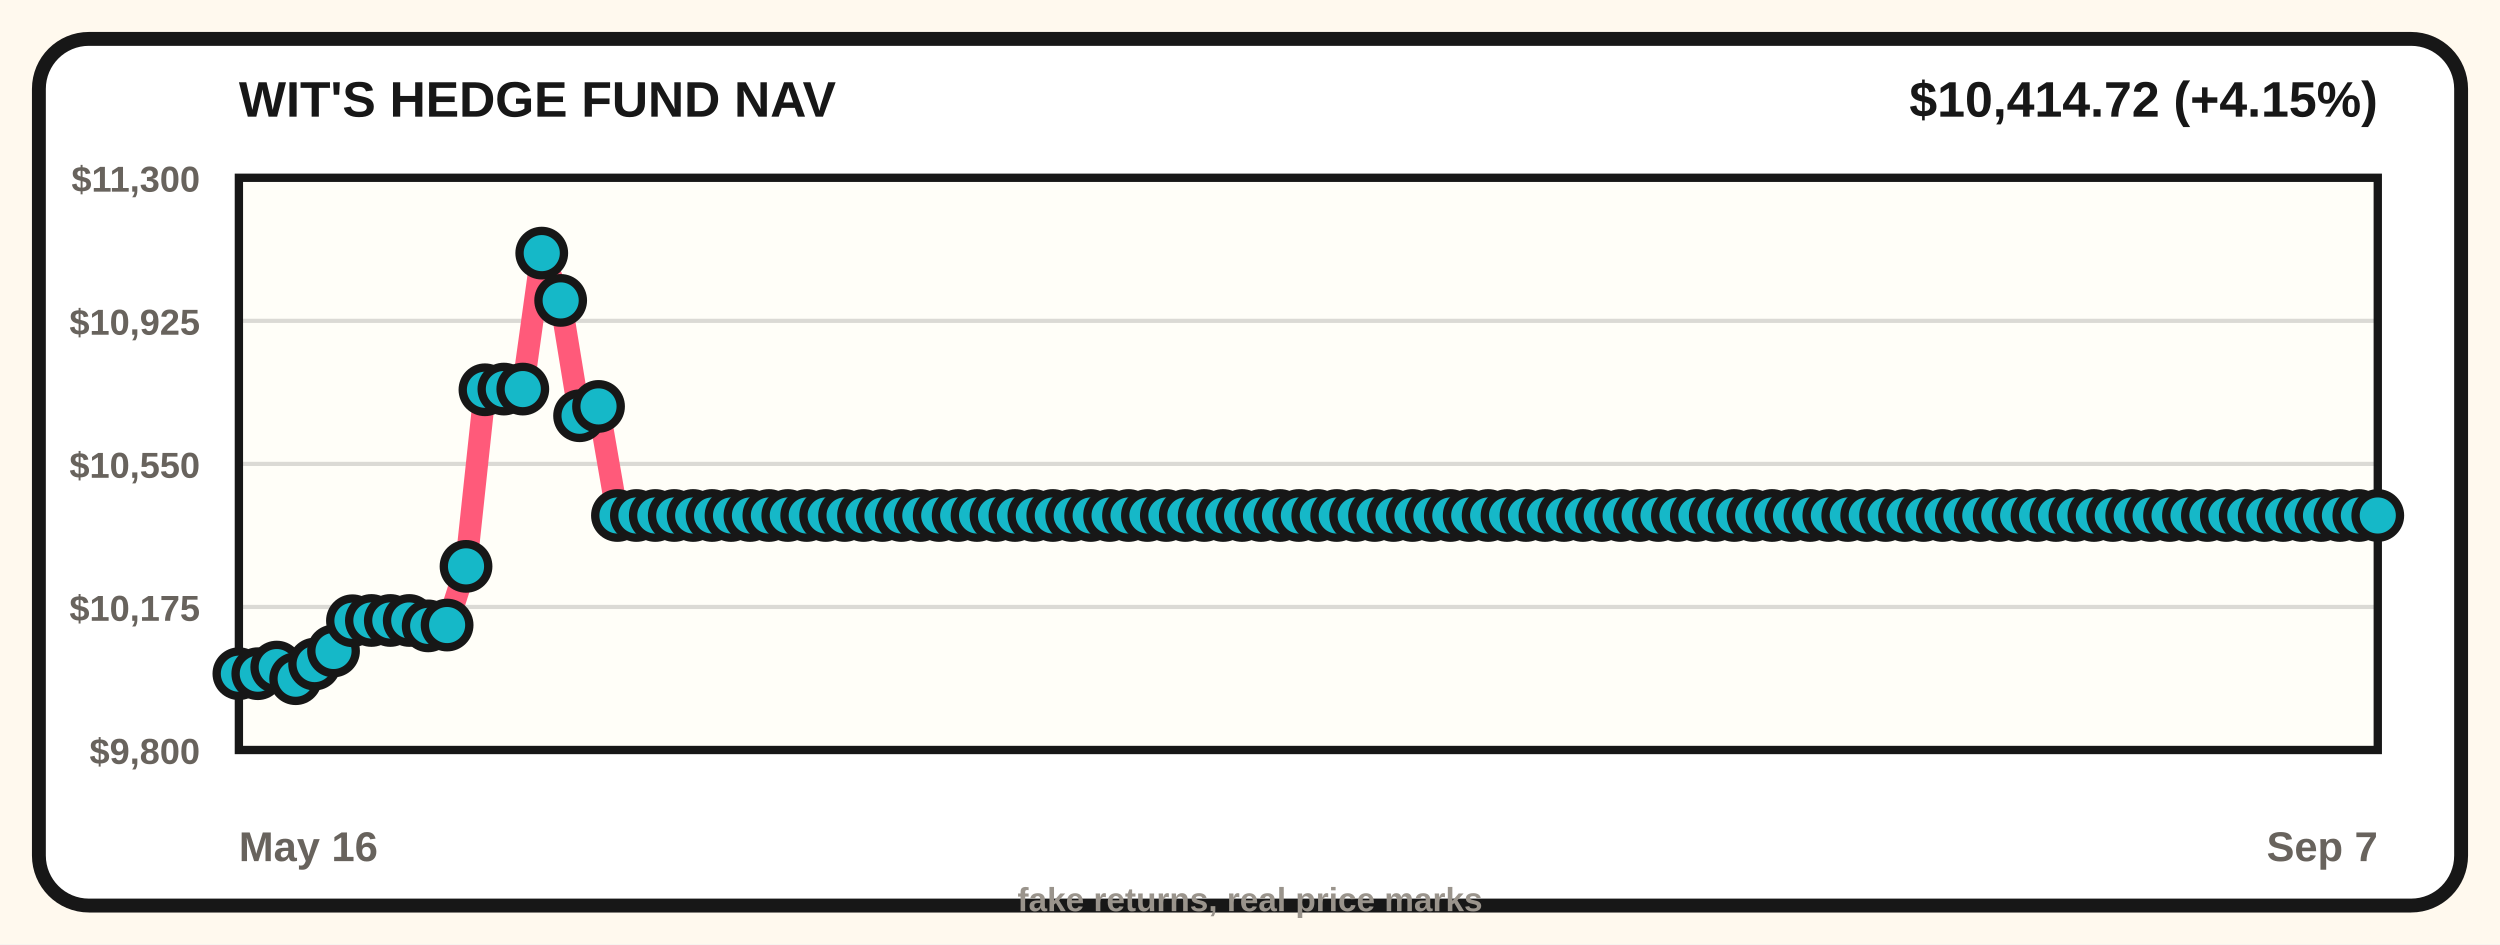
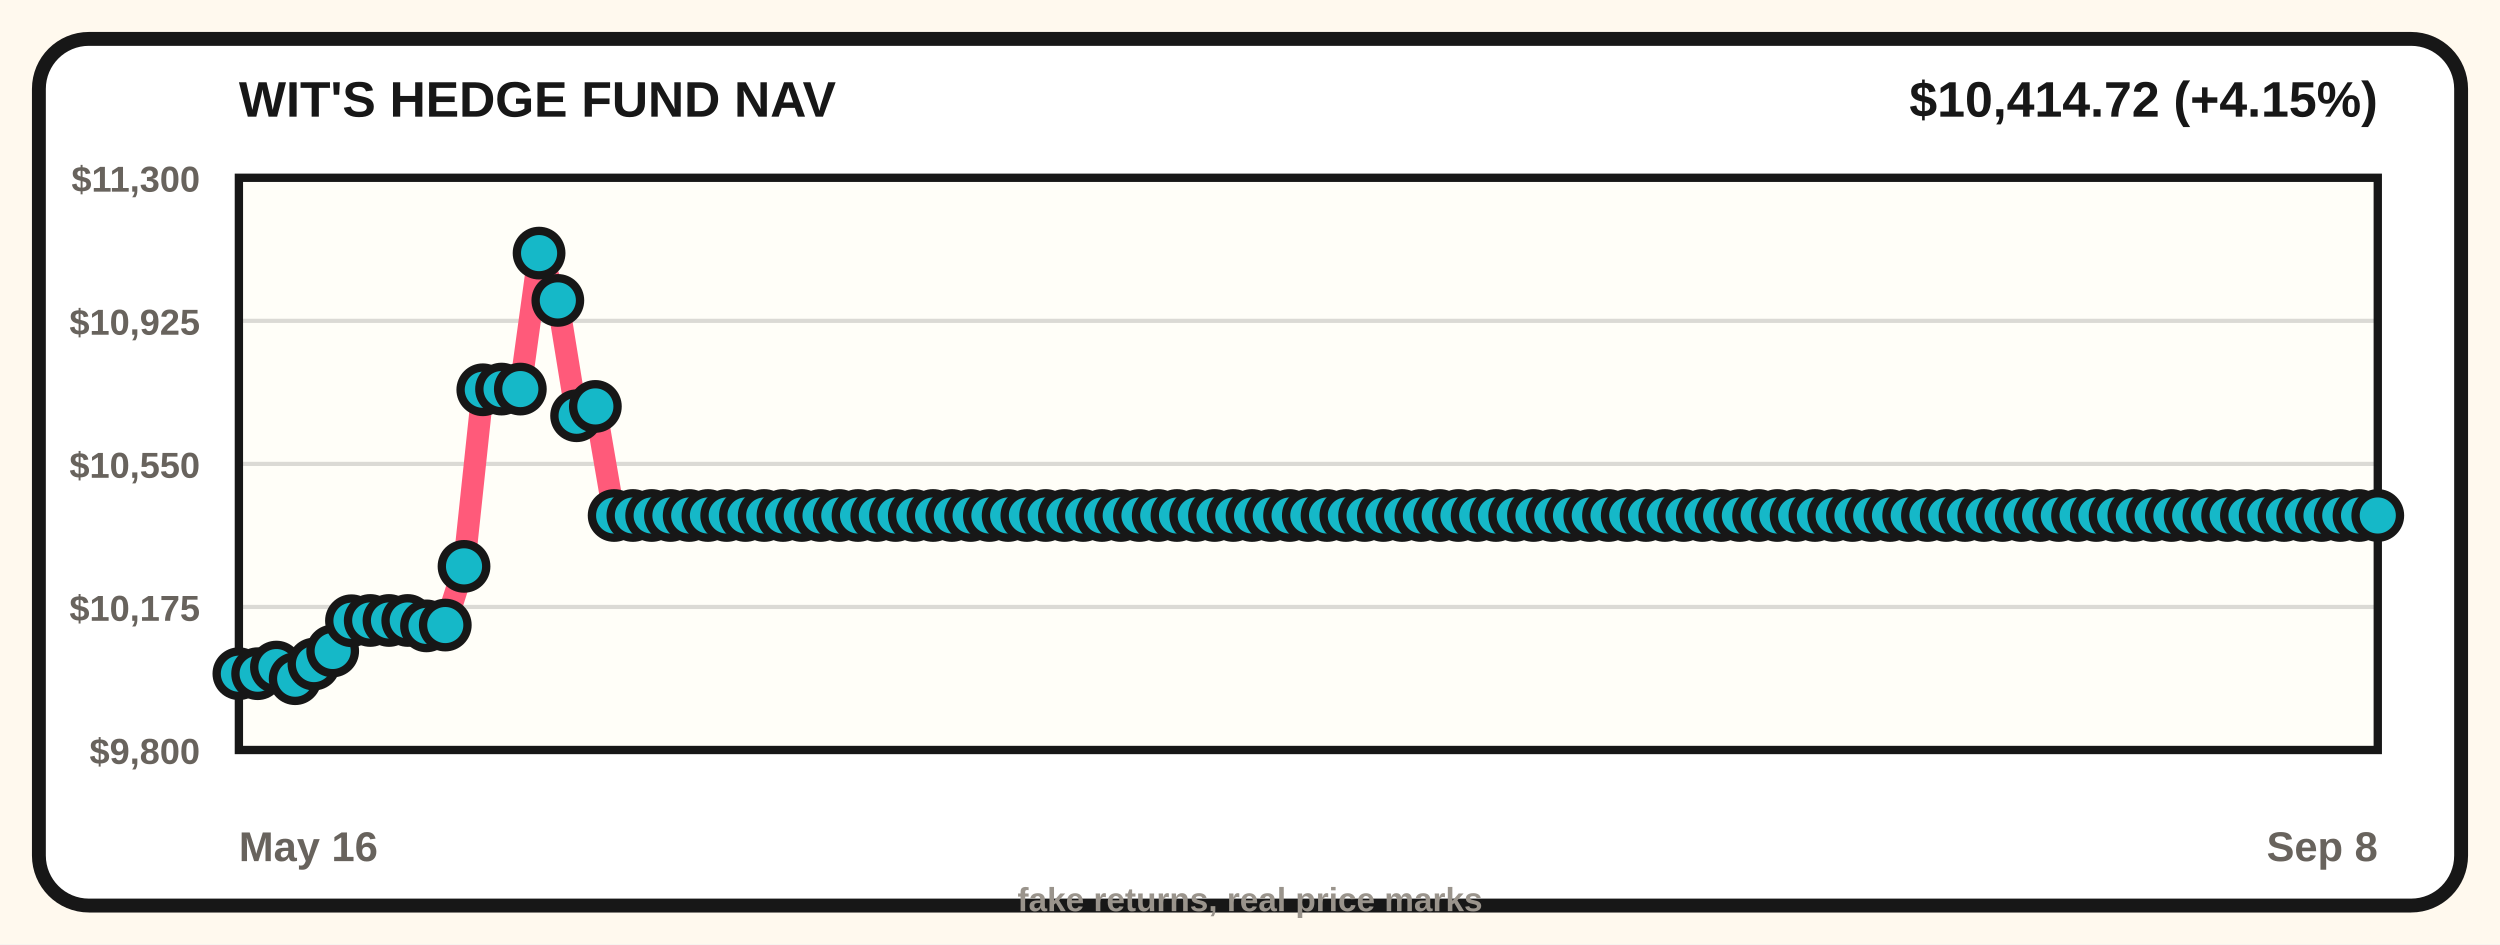
<svg xmlns="http://www.w3.org/2000/svg" width="900" height="340" viewBox="0 0 900 340" role="img" aria-label="Wit's Hedge Fund fake NAV chart">
  <rect width="900" height="340" fill="#fff9ee" />
  <rect x="14" y="14" width="872" height="312" rx="18" fill="#ffffff" stroke="#171717" stroke-width="5" />
  <rect x="86" y="64" width="770" height="206" fill="#fffef8" stroke="#171717" stroke-width="3" />
  <line x1="86" y1="270" x2="856" y2="270" stroke="#171717" stroke-width="1.5" opacity="0.16" />
  <text x="72" y="275" text-anchor="end" font-family="Arial, sans-serif" font-size="13" font-weight="800" fill="#68635d">$9,800</text>
  <line x1="86" y1="218.5" x2="856" y2="218.5" stroke="#171717" stroke-width="1.5" opacity="0.16" />
  <text x="72" y="223.5" text-anchor="end" font-family="Arial, sans-serif" font-size="13" font-weight="800" fill="#68635d">$10,175</text>
  <line x1="86" y1="167" x2="856" y2="167" stroke="#171717" stroke-width="1.5" opacity="0.16" />
  <text x="72" y="172" text-anchor="end" font-family="Arial, sans-serif" font-size="13" font-weight="800" fill="#68635d">$10,550</text>
  <line x1="86" y1="115.5" x2="856" y2="115.5" stroke="#171717" stroke-width="1.5" opacity="0.16" />
  <text x="72" y="120.5" text-anchor="end" font-family="Arial, sans-serif" font-size="13" font-weight="800" fill="#68635d">$10,925</text>
  <line x1="86" y1="64" x2="856" y2="64" stroke="#171717" stroke-width="1.5" opacity="0.16" />
  <text x="72" y="69" text-anchor="end" font-family="Arial, sans-serif" font-size="13" font-weight="800" fill="#68635d">$11,300</text>
-   <polyline points="86,242.53 92.81,242.53 99.63,240.15 106.44,244.33 113.26,239.07 120.07,234.35 126.88,223.47 133.7,223.37 140.51,223.37 147.33,223.37 154.14,225.32 160.96,225.02 167.77,203.89 174.58,140.32 181.4,140.07 188.21,140.07 195.03,91.12 201.84,108.15 208.65,149.67 215.47,146.31 222.28,185.58 229.1,185.58 235.91,185.58 242.73,185.58 249.54,185.58 256.35,185.58 263.17,185.58 269.98,185.58 276.8,185.58 283.61,185.58 290.42,185.58 297.24,185.58 304.05,185.58 310.87,185.58 317.68,185.58 324.5,185.58 331.31,185.58 338.12,185.58 344.94,185.58 351.75,185.58 358.57,185.58 365.38,185.58 372.19,185.58 379.01,185.58 385.82,185.58 392.64,185.58 399.45,185.58 406.27,185.58 413.08,185.58 419.89,185.58 426.71,185.58 433.52,185.58 440.34,185.58 447.15,185.58 453.96,185.58 460.78,185.58 467.59,185.58 474.41,185.58 481.22,185.58 488.04,185.58 494.85,185.58 501.66,185.58 508.48,185.58 515.29,185.58 522.11,185.58 528.92,185.58 535.73,185.58 542.55,185.58 549.36,185.58 556.18,185.58 562.99,185.58 569.81,185.58 576.62,185.58 583.43,185.58 590.25,185.58 597.06,185.58 603.88,185.58 610.69,185.58 617.5,185.58 624.32,185.58 631.13,185.58 637.95,185.58 644.76,185.58 651.58,185.58 658.39,185.58 665.2,185.58 672.02,185.58 678.83,185.58 685.65,185.58 692.46,185.58 699.27,185.58 706.09,185.58 712.9,185.58 719.72,185.58 726.53,185.58 733.35,185.58 740.16,185.58 746.97,185.58 753.79,185.58 760.6,185.58 767.42,185.58 774.23,185.58 781.04,185.58 787.86,185.58 794.67,185.58 801.49,185.58 808.3,185.58 815.12,185.58 821.93,185.58 828.74,185.58 835.56,185.58 842.37,185.58 849.19,185.58 856,185.58" fill="none" stroke="#ff5a7a" stroke-width="8" stroke-linecap="round" stroke-linejoin="round" />
+   <polyline points="86,242.53 92.75,242.53 99.51,240.15 106.26,244.33 113.02,239.07 119.77,234.35 126.53,223.47 133.28,223.37 140.04,223.37 146.79,223.37 153.54,225.32 160.3,225.02 167.05,203.89 173.81,140.32 180.56,140.07 187.32,140.07 194.07,91.12 200.82,108.15 207.58,149.67 214.33,146.31 221.09,185.58 227.84,185.58 234.6,185.58 241.35,185.58 248.11,185.58 254.86,185.58 261.61,185.58 268.37,185.58 275.12,185.58 281.88,185.58 288.63,185.58 295.39,185.58 302.14,185.58 308.89,185.58 315.65,185.58 322.4,185.58 329.16,185.58 335.91,185.58 342.67,185.58 349.42,185.58 356.18,185.58 362.93,185.58 369.68,185.58 376.44,185.58 383.19,185.58 389.95,185.58 396.7,185.58 403.46,185.58 410.21,185.58 416.96,185.58 423.72,185.58 430.47,185.58 437.23,185.58 443.98,185.58 450.74,185.58 457.49,185.58 464.25,185.58 471,185.58 477.75,185.58 484.51,185.58 491.26,185.58 498.02,185.58 504.77,185.58 511.53,185.58 518.28,185.58 525.04,185.58 531.79,185.58 538.54,185.58 545.3,185.58 552.05,185.58 558.81,185.58 565.56,185.58 572.32,185.58 579.07,185.58 585.82,185.58 592.58,185.58 599.33,185.58 606.09,185.58 612.84,185.58 619.6,185.58 626.35,185.58 633.11,185.58 639.86,185.58 646.61,185.58 653.37,185.58 660.12,185.58 666.88,185.58 673.63,185.58 680.39,185.58 687.14,185.58 693.89,185.58 700.65,185.58 707.4,185.58 714.16,185.58 720.91,185.58 727.67,185.58 734.42,185.58 741.18,185.58 747.93,185.58 754.68,185.58 761.44,185.58 768.19,185.58 774.95,185.58 781.7,185.58 788.46,185.58 795.21,185.58 801.96,185.58 808.72,185.58 815.47,185.58 822.23,185.58 828.98,185.58 835.74,185.58 842.49,185.58 849.25,185.58 856,185.58" fill="none" stroke="#ff5a7a" stroke-width="8" stroke-linecap="round" stroke-linejoin="round" />
  <circle cx="86" cy="242.53" r="8" fill="#15b8c8" stroke="#171717" stroke-width="3" />
-   <circle cx="92.81" cy="242.53" r="8" fill="#15b8c8" stroke="#171717" stroke-width="3" />
-   <circle cx="99.63" cy="240.15" r="8" fill="#15b8c8" stroke="#171717" stroke-width="3" />
-   <circle cx="106.44" cy="244.33" r="8" fill="#15b8c8" stroke="#171717" stroke-width="3" />
-   <circle cx="113.26" cy="239.07" r="8" fill="#15b8c8" stroke="#171717" stroke-width="3" />
-   <circle cx="120.07" cy="234.35" r="8" fill="#15b8c8" stroke="#171717" stroke-width="3" />
-   <circle cx="126.88" cy="223.47" r="8" fill="#15b8c8" stroke="#171717" stroke-width="3" />
-   <circle cx="133.7" cy="223.37" r="8" fill="#15b8c8" stroke="#171717" stroke-width="3" />
-   <circle cx="140.51" cy="223.37" r="8" fill="#15b8c8" stroke="#171717" stroke-width="3" />
-   <circle cx="147.33" cy="223.37" r="8" fill="#15b8c8" stroke="#171717" stroke-width="3" />
-   <circle cx="154.14" cy="225.32" r="8" fill="#15b8c8" stroke="#171717" stroke-width="3" />
-   <circle cx="160.96" cy="225.02" r="8" fill="#15b8c8" stroke="#171717" stroke-width="3" />
-   <circle cx="167.77" cy="203.89" r="8" fill="#15b8c8" stroke="#171717" stroke-width="3" />
-   <circle cx="174.58" cy="140.32" r="8" fill="#15b8c8" stroke="#171717" stroke-width="3" />
-   <circle cx="181.4" cy="140.07" r="8" fill="#15b8c8" stroke="#171717" stroke-width="3" />
-   <circle cx="188.21" cy="140.07" r="8" fill="#15b8c8" stroke="#171717" stroke-width="3" />
-   <circle cx="195.03" cy="91.12" r="8" fill="#15b8c8" stroke="#171717" stroke-width="3" />
-   <circle cx="201.84" cy="108.15" r="8" fill="#15b8c8" stroke="#171717" stroke-width="3" />
-   <circle cx="208.65" cy="149.67" r="8" fill="#15b8c8" stroke="#171717" stroke-width="3" />
-   <circle cx="215.47" cy="146.31" r="8" fill="#15b8c8" stroke="#171717" stroke-width="3" />
-   <circle cx="222.28" cy="185.58" r="8" fill="#15b8c8" stroke="#171717" stroke-width="3" />
-   <circle cx="229.1" cy="185.58" r="8" fill="#15b8c8" stroke="#171717" stroke-width="3" />
-   <circle cx="235.91" cy="185.58" r="8" fill="#15b8c8" stroke="#171717" stroke-width="3" />
-   <circle cx="242.73" cy="185.58" r="8" fill="#15b8c8" stroke="#171717" stroke-width="3" />
-   <circle cx="249.54" cy="185.58" r="8" fill="#15b8c8" stroke="#171717" stroke-width="3" />
-   <circle cx="256.35" cy="185.58" r="8" fill="#15b8c8" stroke="#171717" stroke-width="3" />
-   <circle cx="263.17" cy="185.58" r="8" fill="#15b8c8" stroke="#171717" stroke-width="3" />
-   <circle cx="269.98" cy="185.58" r="8" fill="#15b8c8" stroke="#171717" stroke-width="3" />
-   <circle cx="276.8" cy="185.58" r="8" fill="#15b8c8" stroke="#171717" stroke-width="3" />
-   <circle cx="283.61" cy="185.58" r="8" fill="#15b8c8" stroke="#171717" stroke-width="3" />
-   <circle cx="290.42" cy="185.58" r="8" fill="#15b8c8" stroke="#171717" stroke-width="3" />
-   <circle cx="297.24" cy="185.58" r="8" fill="#15b8c8" stroke="#171717" stroke-width="3" />
-   <circle cx="304.05" cy="185.58" r="8" fill="#15b8c8" stroke="#171717" stroke-width="3" />
-   <circle cx="310.87" cy="185.58" r="8" fill="#15b8c8" stroke="#171717" stroke-width="3" />
-   <circle cx="317.68" cy="185.58" r="8" fill="#15b8c8" stroke="#171717" stroke-width="3" />
-   <circle cx="324.5" cy="185.58" r="8" fill="#15b8c8" stroke="#171717" stroke-width="3" />
-   <circle cx="331.31" cy="185.58" r="8" fill="#15b8c8" stroke="#171717" stroke-width="3" />
-   <circle cx="338.12" cy="185.58" r="8" fill="#15b8c8" stroke="#171717" stroke-width="3" />
-   <circle cx="344.94" cy="185.58" r="8" fill="#15b8c8" stroke="#171717" stroke-width="3" />
-   <circle cx="351.75" cy="185.58" r="8" fill="#15b8c8" stroke="#171717" stroke-width="3" />
-   <circle cx="358.57" cy="185.58" r="8" fill="#15b8c8" stroke="#171717" stroke-width="3" />
-   <circle cx="365.38" cy="185.58" r="8" fill="#15b8c8" stroke="#171717" stroke-width="3" />
-   <circle cx="372.19" cy="185.58" r="8" fill="#15b8c8" stroke="#171717" stroke-width="3" />
-   <circle cx="379.01" cy="185.58" r="8" fill="#15b8c8" stroke="#171717" stroke-width="3" />
-   <circle cx="385.82" cy="185.58" r="8" fill="#15b8c8" stroke="#171717" stroke-width="3" />
-   <circle cx="392.64" cy="185.58" r="8" fill="#15b8c8" stroke="#171717" stroke-width="3" />
-   <circle cx="399.45" cy="185.58" r="8" fill="#15b8c8" stroke="#171717" stroke-width="3" />
-   <circle cx="406.27" cy="185.58" r="8" fill="#15b8c8" stroke="#171717" stroke-width="3" />
-   <circle cx="413.08" cy="185.58" r="8" fill="#15b8c8" stroke="#171717" stroke-width="3" />
-   <circle cx="419.89" cy="185.58" r="8" fill="#15b8c8" stroke="#171717" stroke-width="3" />
-   <circle cx="426.71" cy="185.58" r="8" fill="#15b8c8" stroke="#171717" stroke-width="3" />
-   <circle cx="433.52" cy="185.58" r="8" fill="#15b8c8" stroke="#171717" stroke-width="3" />
-   <circle cx="440.34" cy="185.58" r="8" fill="#15b8c8" stroke="#171717" stroke-width="3" />
-   <circle cx="447.15" cy="185.58" r="8" fill="#15b8c8" stroke="#171717" stroke-width="3" />
-   <circle cx="453.96" cy="185.58" r="8" fill="#15b8c8" stroke="#171717" stroke-width="3" />
-   <circle cx="460.78" cy="185.58" r="8" fill="#15b8c8" stroke="#171717" stroke-width="3" />
-   <circle cx="467.59" cy="185.58" r="8" fill="#15b8c8" stroke="#171717" stroke-width="3" />
-   <circle cx="474.41" cy="185.58" r="8" fill="#15b8c8" stroke="#171717" stroke-width="3" />
-   <circle cx="481.22" cy="185.58" r="8" fill="#15b8c8" stroke="#171717" stroke-width="3" />
-   <circle cx="488.04" cy="185.58" r="8" fill="#15b8c8" stroke="#171717" stroke-width="3" />
-   <circle cx="494.85" cy="185.58" r="8" fill="#15b8c8" stroke="#171717" stroke-width="3" />
-   <circle cx="501.66" cy="185.58" r="8" fill="#15b8c8" stroke="#171717" stroke-width="3" />
-   <circle cx="508.48" cy="185.58" r="8" fill="#15b8c8" stroke="#171717" stroke-width="3" />
-   <circle cx="515.29" cy="185.58" r="8" fill="#15b8c8" stroke="#171717" stroke-width="3" />
-   <circle cx="522.11" cy="185.58" r="8" fill="#15b8c8" stroke="#171717" stroke-width="3" />
-   <circle cx="528.92" cy="185.58" r="8" fill="#15b8c8" stroke="#171717" stroke-width="3" />
-   <circle cx="535.73" cy="185.58" r="8" fill="#15b8c8" stroke="#171717" stroke-width="3" />
-   <circle cx="542.55" cy="185.58" r="8" fill="#15b8c8" stroke="#171717" stroke-width="3" />
-   <circle cx="549.36" cy="185.58" r="8" fill="#15b8c8" stroke="#171717" stroke-width="3" />
-   <circle cx="556.18" cy="185.58" r="8" fill="#15b8c8" stroke="#171717" stroke-width="3" />
-   <circle cx="562.99" cy="185.58" r="8" fill="#15b8c8" stroke="#171717" stroke-width="3" />
-   <circle cx="569.81" cy="185.58" r="8" fill="#15b8c8" stroke="#171717" stroke-width="3" />
-   <circle cx="576.62" cy="185.58" r="8" fill="#15b8c8" stroke="#171717" stroke-width="3" />
-   <circle cx="583.43" cy="185.58" r="8" fill="#15b8c8" stroke="#171717" stroke-width="3" />
-   <circle cx="590.25" cy="185.58" r="8" fill="#15b8c8" stroke="#171717" stroke-width="3" />
-   <circle cx="597.06" cy="185.58" r="8" fill="#15b8c8" stroke="#171717" stroke-width="3" />
-   <circle cx="603.88" cy="185.58" r="8" fill="#15b8c8" stroke="#171717" stroke-width="3" />
-   <circle cx="610.69" cy="185.58" r="8" fill="#15b8c8" stroke="#171717" stroke-width="3" />
-   <circle cx="617.5" cy="185.58" r="8" fill="#15b8c8" stroke="#171717" stroke-width="3" />
-   <circle cx="624.32" cy="185.58" r="8" fill="#15b8c8" stroke="#171717" stroke-width="3" />
-   <circle cx="631.13" cy="185.58" r="8" fill="#15b8c8" stroke="#171717" stroke-width="3" />
-   <circle cx="637.95" cy="185.58" r="8" fill="#15b8c8" stroke="#171717" stroke-width="3" />
-   <circle cx="644.76" cy="185.58" r="8" fill="#15b8c8" stroke="#171717" stroke-width="3" />
-   <circle cx="651.58" cy="185.58" r="8" fill="#15b8c8" stroke="#171717" stroke-width="3" />
-   <circle cx="658.39" cy="185.58" r="8" fill="#15b8c8" stroke="#171717" stroke-width="3" />
-   <circle cx="665.2" cy="185.58" r="8" fill="#15b8c8" stroke="#171717" stroke-width="3" />
-   <circle cx="672.02" cy="185.58" r="8" fill="#15b8c8" stroke="#171717" stroke-width="3" />
-   <circle cx="678.83" cy="185.58" r="8" fill="#15b8c8" stroke="#171717" stroke-width="3" />
-   <circle cx="685.65" cy="185.58" r="8" fill="#15b8c8" stroke="#171717" stroke-width="3" />
-   <circle cx="692.46" cy="185.58" r="8" fill="#15b8c8" stroke="#171717" stroke-width="3" />
-   <circle cx="699.27" cy="185.58" r="8" fill="#15b8c8" stroke="#171717" stroke-width="3" />
-   <circle cx="706.09" cy="185.58" r="8" fill="#15b8c8" stroke="#171717" stroke-width="3" />
-   <circle cx="712.9" cy="185.58" r="8" fill="#15b8c8" stroke="#171717" stroke-width="3" />
-   <circle cx="719.72" cy="185.58" r="8" fill="#15b8c8" stroke="#171717" stroke-width="3" />
-   <circle cx="726.53" cy="185.58" r="8" fill="#15b8c8" stroke="#171717" stroke-width="3" />
-   <circle cx="733.35" cy="185.58" r="8" fill="#15b8c8" stroke="#171717" stroke-width="3" />
-   <circle cx="740.16" cy="185.58" r="8" fill="#15b8c8" stroke="#171717" stroke-width="3" />
-   <circle cx="746.97" cy="185.58" r="8" fill="#15b8c8" stroke="#171717" stroke-width="3" />
-   <circle cx="753.79" cy="185.58" r="8" fill="#15b8c8" stroke="#171717" stroke-width="3" />
-   <circle cx="760.6" cy="185.58" r="8" fill="#15b8c8" stroke="#171717" stroke-width="3" />
-   <circle cx="767.42" cy="185.58" r="8" fill="#15b8c8" stroke="#171717" stroke-width="3" />
-   <circle cx="774.23" cy="185.58" r="8" fill="#15b8c8" stroke="#171717" stroke-width="3" />
-   <circle cx="781.04" cy="185.58" r="8" fill="#15b8c8" stroke="#171717" stroke-width="3" />
-   <circle cx="787.86" cy="185.58" r="8" fill="#15b8c8" stroke="#171717" stroke-width="3" />
-   <circle cx="794.67" cy="185.58" r="8" fill="#15b8c8" stroke="#171717" stroke-width="3" />
-   <circle cx="801.49" cy="185.58" r="8" fill="#15b8c8" stroke="#171717" stroke-width="3" />
-   <circle cx="808.3" cy="185.58" r="8" fill="#15b8c8" stroke="#171717" stroke-width="3" />
-   <circle cx="815.12" cy="185.58" r="8" fill="#15b8c8" stroke="#171717" stroke-width="3" />
-   <circle cx="821.93" cy="185.58" r="8" fill="#15b8c8" stroke="#171717" stroke-width="3" />
-   <circle cx="828.74" cy="185.58" r="8" fill="#15b8c8" stroke="#171717" stroke-width="3" />
-   <circle cx="835.56" cy="185.58" r="8" fill="#15b8c8" stroke="#171717" stroke-width="3" />
-   <circle cx="842.37" cy="185.58" r="8" fill="#15b8c8" stroke="#171717" stroke-width="3" />
-   <circle cx="849.19" cy="185.58" r="8" fill="#15b8c8" stroke="#171717" stroke-width="3" />
+   <circle cx="92.75" cy="242.53" r="8" fill="#15b8c8" stroke="#171717" stroke-width="3" />
+   <circle cx="99.51" cy="240.15" r="8" fill="#15b8c8" stroke="#171717" stroke-width="3" />
+   <circle cx="106.26" cy="244.33" r="8" fill="#15b8c8" stroke="#171717" stroke-width="3" />
+   <circle cx="113.02" cy="239.07" r="8" fill="#15b8c8" stroke="#171717" stroke-width="3" />
+   <circle cx="119.77" cy="234.35" r="8" fill="#15b8c8" stroke="#171717" stroke-width="3" />
+   <circle cx="126.53" cy="223.47" r="8" fill="#15b8c8" stroke="#171717" stroke-width="3" />
+   <circle cx="133.28" cy="223.37" r="8" fill="#15b8c8" stroke="#171717" stroke-width="3" />
+   <circle cx="140.04" cy="223.37" r="8" fill="#15b8c8" stroke="#171717" stroke-width="3" />
+   <circle cx="146.79" cy="223.37" r="8" fill="#15b8c8" stroke="#171717" stroke-width="3" />
+   <circle cx="153.54" cy="225.32" r="8" fill="#15b8c8" stroke="#171717" stroke-width="3" />
+   <circle cx="160.3" cy="225.02" r="8" fill="#15b8c8" stroke="#171717" stroke-width="3" />
+   <circle cx="167.05" cy="203.89" r="8" fill="#15b8c8" stroke="#171717" stroke-width="3" />
+   <circle cx="173.81" cy="140.32" r="8" fill="#15b8c8" stroke="#171717" stroke-width="3" />
+   <circle cx="180.56" cy="140.07" r="8" fill="#15b8c8" stroke="#171717" stroke-width="3" />
+   <circle cx="187.32" cy="140.07" r="8" fill="#15b8c8" stroke="#171717" stroke-width="3" />
+   <circle cx="194.07" cy="91.12" r="8" fill="#15b8c8" stroke="#171717" stroke-width="3" />
+   <circle cx="200.82" cy="108.15" r="8" fill="#15b8c8" stroke="#171717" stroke-width="3" />
+   <circle cx="207.58" cy="149.67" r="8" fill="#15b8c8" stroke="#171717" stroke-width="3" />
+   <circle cx="214.33" cy="146.31" r="8" fill="#15b8c8" stroke="#171717" stroke-width="3" />
+   <circle cx="221.09" cy="185.58" r="8" fill="#15b8c8" stroke="#171717" stroke-width="3" />
+   <circle cx="227.84" cy="185.58" r="8" fill="#15b8c8" stroke="#171717" stroke-width="3" />
+   <circle cx="234.6" cy="185.58" r="8" fill="#15b8c8" stroke="#171717" stroke-width="3" />
+   <circle cx="241.35" cy="185.58" r="8" fill="#15b8c8" stroke="#171717" stroke-width="3" />
+   <circle cx="248.11" cy="185.58" r="8" fill="#15b8c8" stroke="#171717" stroke-width="3" />
+   <circle cx="254.86" cy="185.58" r="8" fill="#15b8c8" stroke="#171717" stroke-width="3" />
+   <circle cx="261.61" cy="185.58" r="8" fill="#15b8c8" stroke="#171717" stroke-width="3" />
+   <circle cx="268.37" cy="185.58" r="8" fill="#15b8c8" stroke="#171717" stroke-width="3" />
+   <circle cx="275.12" cy="185.58" r="8" fill="#15b8c8" stroke="#171717" stroke-width="3" />
+   <circle cx="281.88" cy="185.58" r="8" fill="#15b8c8" stroke="#171717" stroke-width="3" />
+   <circle cx="288.63" cy="185.58" r="8" fill="#15b8c8" stroke="#171717" stroke-width="3" />
+   <circle cx="295.39" cy="185.58" r="8" fill="#15b8c8" stroke="#171717" stroke-width="3" />
+   <circle cx="302.14" cy="185.58" r="8" fill="#15b8c8" stroke="#171717" stroke-width="3" />
+   <circle cx="308.89" cy="185.58" r="8" fill="#15b8c8" stroke="#171717" stroke-width="3" />
+   <circle cx="315.65" cy="185.58" r="8" fill="#15b8c8" stroke="#171717" stroke-width="3" />
+   <circle cx="322.4" cy="185.58" r="8" fill="#15b8c8" stroke="#171717" stroke-width="3" />
+   <circle cx="329.16" cy="185.58" r="8" fill="#15b8c8" stroke="#171717" stroke-width="3" />
+   <circle cx="335.91" cy="185.58" r="8" fill="#15b8c8" stroke="#171717" stroke-width="3" />
+   <circle cx="342.67" cy="185.58" r="8" fill="#15b8c8" stroke="#171717" stroke-width="3" />
+   <circle cx="349.42" cy="185.58" r="8" fill="#15b8c8" stroke="#171717" stroke-width="3" />
+   <circle cx="356.18" cy="185.58" r="8" fill="#15b8c8" stroke="#171717" stroke-width="3" />
+   <circle cx="362.93" cy="185.58" r="8" fill="#15b8c8" stroke="#171717" stroke-width="3" />
+   <circle cx="369.68" cy="185.58" r="8" fill="#15b8c8" stroke="#171717" stroke-width="3" />
+   <circle cx="376.44" cy="185.58" r="8" fill="#15b8c8" stroke="#171717" stroke-width="3" />
+   <circle cx="383.19" cy="185.58" r="8" fill="#15b8c8" stroke="#171717" stroke-width="3" />
+   <circle cx="389.95" cy="185.58" r="8" fill="#15b8c8" stroke="#171717" stroke-width="3" />
+   <circle cx="396.7" cy="185.58" r="8" fill="#15b8c8" stroke="#171717" stroke-width="3" />
+   <circle cx="403.46" cy="185.58" r="8" fill="#15b8c8" stroke="#171717" stroke-width="3" />
+   <circle cx="410.21" cy="185.58" r="8" fill="#15b8c8" stroke="#171717" stroke-width="3" />
+   <circle cx="416.96" cy="185.58" r="8" fill="#15b8c8" stroke="#171717" stroke-width="3" />
+   <circle cx="423.72" cy="185.58" r="8" fill="#15b8c8" stroke="#171717" stroke-width="3" />
+   <circle cx="430.47" cy="185.58" r="8" fill="#15b8c8" stroke="#171717" stroke-width="3" />
+   <circle cx="437.23" cy="185.58" r="8" fill="#15b8c8" stroke="#171717" stroke-width="3" />
+   <circle cx="443.98" cy="185.58" r="8" fill="#15b8c8" stroke="#171717" stroke-width="3" />
+   <circle cx="450.74" cy="185.58" r="8" fill="#15b8c8" stroke="#171717" stroke-width="3" />
+   <circle cx="457.49" cy="185.58" r="8" fill="#15b8c8" stroke="#171717" stroke-width="3" />
+   <circle cx="464.25" cy="185.58" r="8" fill="#15b8c8" stroke="#171717" stroke-width="3" />
+   <circle cx="471" cy="185.58" r="8" fill="#15b8c8" stroke="#171717" stroke-width="3" />
+   <circle cx="477.75" cy="185.58" r="8" fill="#15b8c8" stroke="#171717" stroke-width="3" />
+   <circle cx="484.51" cy="185.58" r="8" fill="#15b8c8" stroke="#171717" stroke-width="3" />
+   <circle cx="491.26" cy="185.58" r="8" fill="#15b8c8" stroke="#171717" stroke-width="3" />
+   <circle cx="498.02" cy="185.58" r="8" fill="#15b8c8" stroke="#171717" stroke-width="3" />
+   <circle cx="504.77" cy="185.58" r="8" fill="#15b8c8" stroke="#171717" stroke-width="3" />
+   <circle cx="511.53" cy="185.58" r="8" fill="#15b8c8" stroke="#171717" stroke-width="3" />
+   <circle cx="518.28" cy="185.58" r="8" fill="#15b8c8" stroke="#171717" stroke-width="3" />
+   <circle cx="525.04" cy="185.58" r="8" fill="#15b8c8" stroke="#171717" stroke-width="3" />
+   <circle cx="531.79" cy="185.58" r="8" fill="#15b8c8" stroke="#171717" stroke-width="3" />
+   <circle cx="538.54" cy="185.58" r="8" fill="#15b8c8" stroke="#171717" stroke-width="3" />
+   <circle cx="545.3" cy="185.58" r="8" fill="#15b8c8" stroke="#171717" stroke-width="3" />
+   <circle cx="552.05" cy="185.58" r="8" fill="#15b8c8" stroke="#171717" stroke-width="3" />
+   <circle cx="558.81" cy="185.58" r="8" fill="#15b8c8" stroke="#171717" stroke-width="3" />
+   <circle cx="565.56" cy="185.58" r="8" fill="#15b8c8" stroke="#171717" stroke-width="3" />
+   <circle cx="572.32" cy="185.58" r="8" fill="#15b8c8" stroke="#171717" stroke-width="3" />
+   <circle cx="579.07" cy="185.58" r="8" fill="#15b8c8" stroke="#171717" stroke-width="3" />
+   <circle cx="585.82" cy="185.58" r="8" fill="#15b8c8" stroke="#171717" stroke-width="3" />
+   <circle cx="592.58" cy="185.58" r="8" fill="#15b8c8" stroke="#171717" stroke-width="3" />
+   <circle cx="599.33" cy="185.58" r="8" fill="#15b8c8" stroke="#171717" stroke-width="3" />
+   <circle cx="606.09" cy="185.58" r="8" fill="#15b8c8" stroke="#171717" stroke-width="3" />
+   <circle cx="612.84" cy="185.58" r="8" fill="#15b8c8" stroke="#171717" stroke-width="3" />
+   <circle cx="619.6" cy="185.58" r="8" fill="#15b8c8" stroke="#171717" stroke-width="3" />
+   <circle cx="626.35" cy="185.58" r="8" fill="#15b8c8" stroke="#171717" stroke-width="3" />
+   <circle cx="633.11" cy="185.58" r="8" fill="#15b8c8" stroke="#171717" stroke-width="3" />
+   <circle cx="639.86" cy="185.58" r="8" fill="#15b8c8" stroke="#171717" stroke-width="3" />
+   <circle cx="646.61" cy="185.58" r="8" fill="#15b8c8" stroke="#171717" stroke-width="3" />
+   <circle cx="653.37" cy="185.58" r="8" fill="#15b8c8" stroke="#171717" stroke-width="3" />
+   <circle cx="660.12" cy="185.58" r="8" fill="#15b8c8" stroke="#171717" stroke-width="3" />
+   <circle cx="666.88" cy="185.58" r="8" fill="#15b8c8" stroke="#171717" stroke-width="3" />
+   <circle cx="673.63" cy="185.58" r="8" fill="#15b8c8" stroke="#171717" stroke-width="3" />
+   <circle cx="680.39" cy="185.58" r="8" fill="#15b8c8" stroke="#171717" stroke-width="3" />
+   <circle cx="687.14" cy="185.58" r="8" fill="#15b8c8" stroke="#171717" stroke-width="3" />
+   <circle cx="693.89" cy="185.58" r="8" fill="#15b8c8" stroke="#171717" stroke-width="3" />
+   <circle cx="700.65" cy="185.58" r="8" fill="#15b8c8" stroke="#171717" stroke-width="3" />
+   <circle cx="707.4" cy="185.58" r="8" fill="#15b8c8" stroke="#171717" stroke-width="3" />
+   <circle cx="714.16" cy="185.58" r="8" fill="#15b8c8" stroke="#171717" stroke-width="3" />
+   <circle cx="720.91" cy="185.58" r="8" fill="#15b8c8" stroke="#171717" stroke-width="3" />
+   <circle cx="727.67" cy="185.58" r="8" fill="#15b8c8" stroke="#171717" stroke-width="3" />
+   <circle cx="734.42" cy="185.58" r="8" fill="#15b8c8" stroke="#171717" stroke-width="3" />
+   <circle cx="741.18" cy="185.58" r="8" fill="#15b8c8" stroke="#171717" stroke-width="3" />
+   <circle cx="747.93" cy="185.58" r="8" fill="#15b8c8" stroke="#171717" stroke-width="3" />
+   <circle cx="754.68" cy="185.58" r="8" fill="#15b8c8" stroke="#171717" stroke-width="3" />
+   <circle cx="761.44" cy="185.58" r="8" fill="#15b8c8" stroke="#171717" stroke-width="3" />
+   <circle cx="768.19" cy="185.58" r="8" fill="#15b8c8" stroke="#171717" stroke-width="3" />
+   <circle cx="774.95" cy="185.58" r="8" fill="#15b8c8" stroke="#171717" stroke-width="3" />
+   <circle cx="781.7" cy="185.58" r="8" fill="#15b8c8" stroke="#171717" stroke-width="3" />
+   <circle cx="788.46" cy="185.58" r="8" fill="#15b8c8" stroke="#171717" stroke-width="3" />
+   <circle cx="795.21" cy="185.58" r="8" fill="#15b8c8" stroke="#171717" stroke-width="3" />
+   <circle cx="801.96" cy="185.58" r="8" fill="#15b8c8" stroke="#171717" stroke-width="3" />
+   <circle cx="808.72" cy="185.58" r="8" fill="#15b8c8" stroke="#171717" stroke-width="3" />
+   <circle cx="815.47" cy="185.58" r="8" fill="#15b8c8" stroke="#171717" stroke-width="3" />
+   <circle cx="822.23" cy="185.58" r="8" fill="#15b8c8" stroke="#171717" stroke-width="3" />
+   <circle cx="828.98" cy="185.58" r="8" fill="#15b8c8" stroke="#171717" stroke-width="3" />
+   <circle cx="835.74" cy="185.58" r="8" fill="#15b8c8" stroke="#171717" stroke-width="3" />
+   <circle cx="842.49" cy="185.58" r="8" fill="#15b8c8" stroke="#171717" stroke-width="3" />
+   <circle cx="849.25" cy="185.58" r="8" fill="#15b8c8" stroke="#171717" stroke-width="3" />
  <circle cx="856" cy="185.58" r="8" fill="#15b8c8" stroke="#171717" stroke-width="3" />
  <text x="86" y="42" font-family="Arial, sans-serif" font-size="18" font-weight="900" fill="#171717">WIT'S HEDGE FUND NAV</text>
  <text x="856" y="42" text-anchor="end" font-family="Arial, sans-serif" font-size="18" font-weight="900" fill="#171717">$10,414.72 (+4.15%)</text>
  <text x="86" y="310" text-anchor="start" font-family="Arial, sans-serif" font-size="15" font-weight="900" fill="#68635d">May 16</text>
-   <text x="856" y="310" text-anchor="end" font-family="Arial, sans-serif" font-size="15" font-weight="900" fill="#68635d">Sep 7</text>
+   <text x="856" y="310" text-anchor="end" font-family="Arial, sans-serif" font-size="15" font-weight="900" fill="#68635d">Sep 8</text>
  <text x="450" y="328" text-anchor="middle" font-family="Arial, sans-serif" font-size="12" font-weight="800" fill="#9a948c">fake returns, real price marks</text>
</svg>
